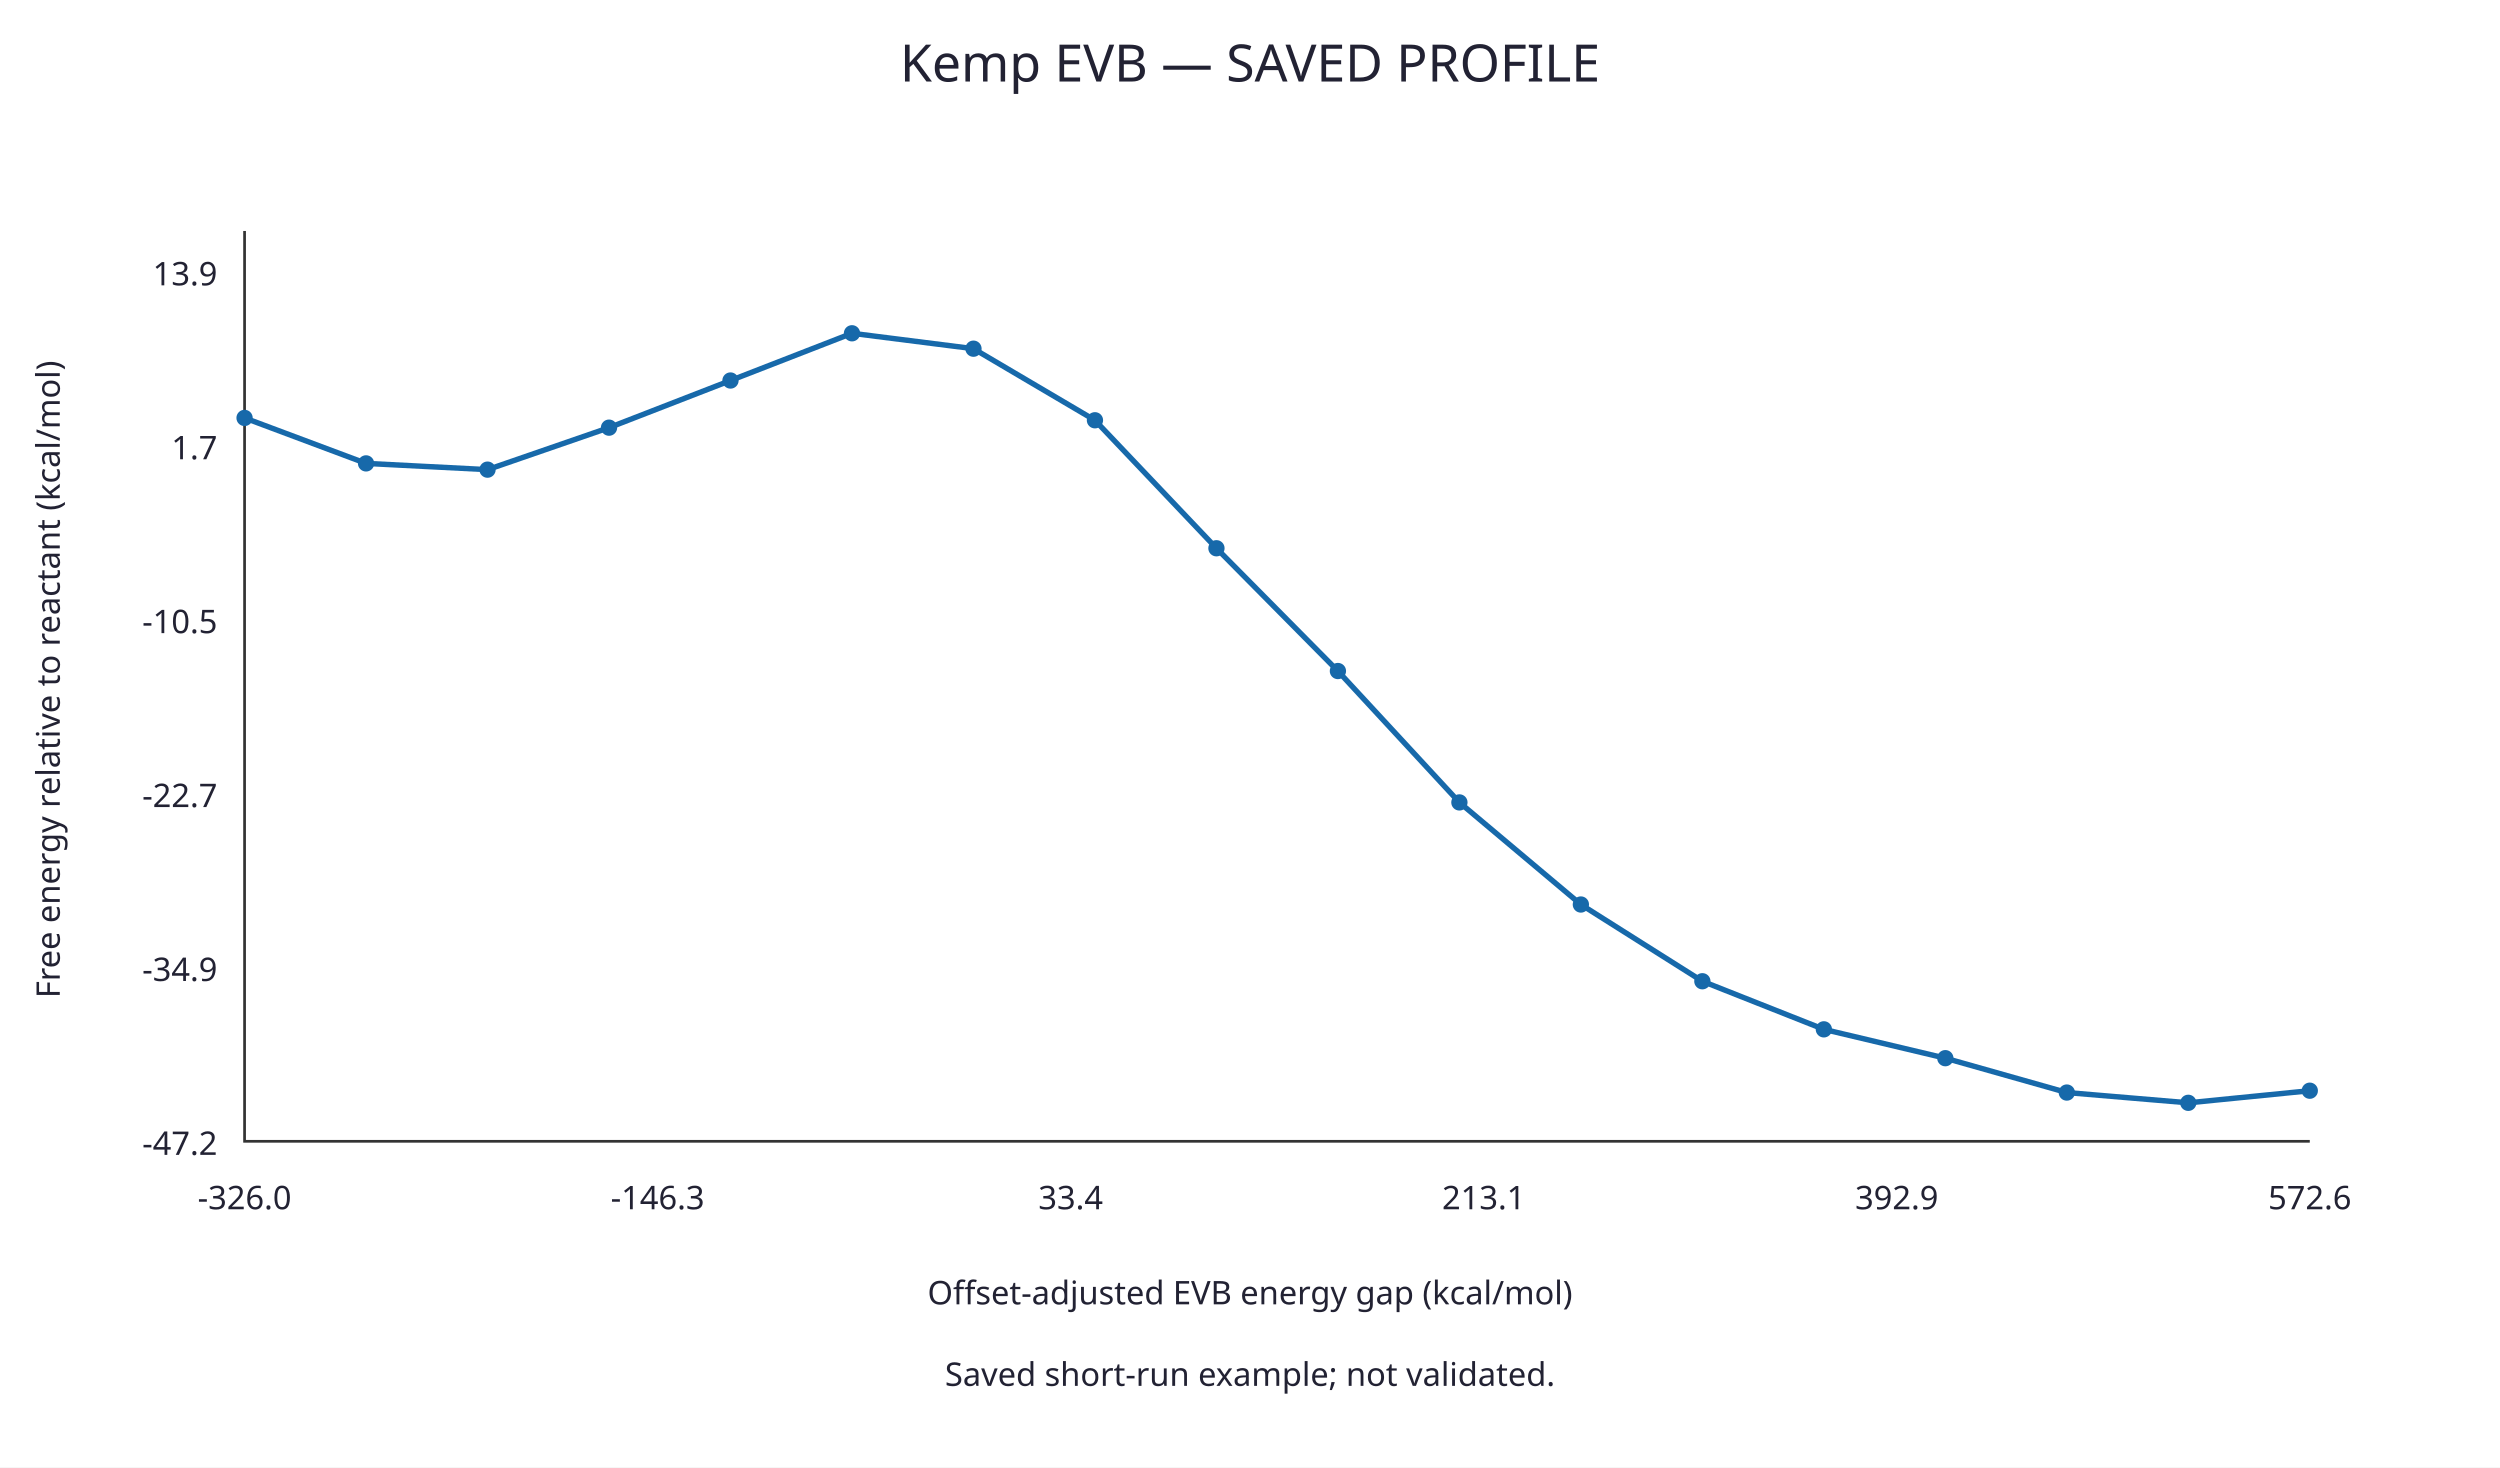
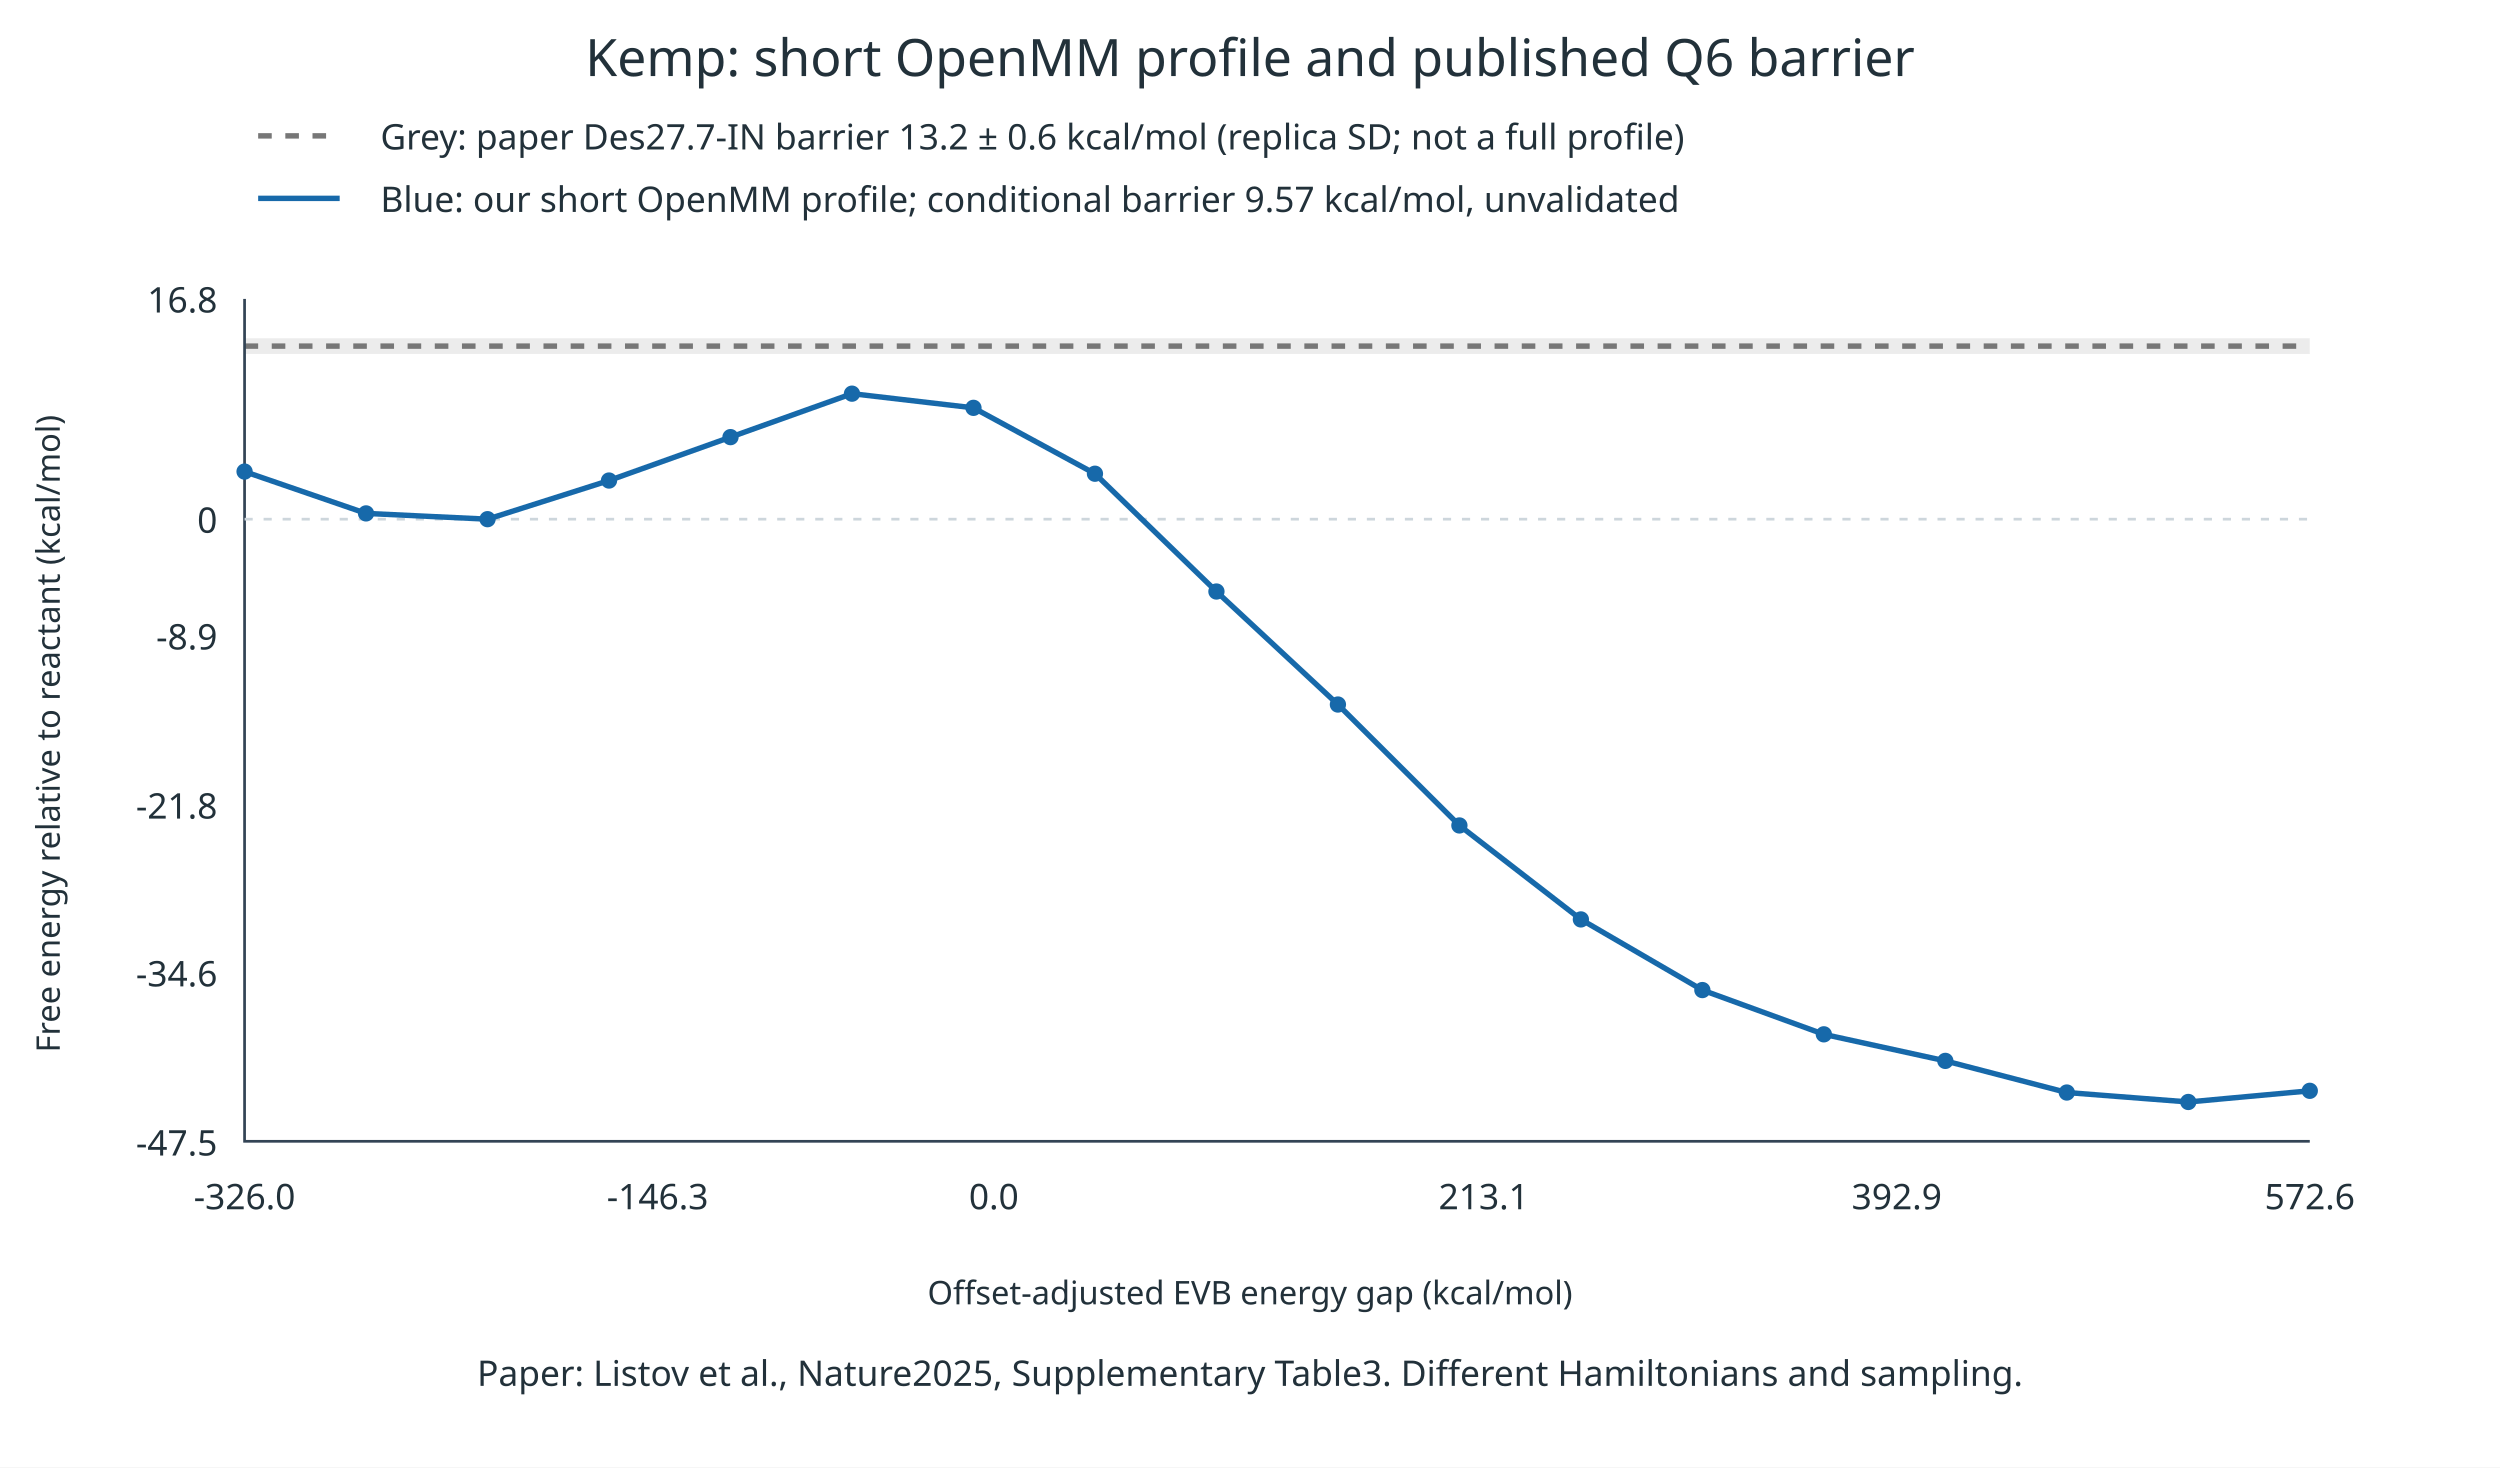
- <svg xmlns="http://www.w3.org/2000/svg" style="max-width:100%;height:auto;display:block;margin:auto" width="920" height="540" viewBox="0 0 920 540">
+ <svg xmlns="http://www.w3.org/2000/svg" width="920" height="540" viewBox="0 0 920 540">
  <rect width="920" height="540" fill="white" />
-   <g font-family="sans-serif" fill="#223">
-     <text x="460" y="30" text-anchor="middle" font-size="19">Kemp EVB — SAVED PROFILE</text>
-     <path d="M90 85V420H850" fill="none" stroke="#333" />
-     <text x="90.00" y="445" text-anchor="middle">-326.0</text>
-     <text x="80" y="425.00" text-anchor="end">-47.2</text>
-     <text x="242.00" y="445" text-anchor="middle">-146.3</text>
-     <text x="80" y="361.00" text-anchor="end">-34.9</text>
-     <text x="394.00" y="445" text-anchor="middle">33.4</text>
-     <text x="80" y="297.00" text-anchor="end">-22.7</text>
-     <text x="546.00" y="445" text-anchor="middle">213.1</text>
-     <text x="80" y="233.00" text-anchor="end">-10.5</text>
-     <text x="698.00" y="445" text-anchor="middle">392.9</text>
-     <text x="80" y="169.00" text-anchor="end">1.7</text>
-     <text x="850.00" y="445" text-anchor="middle">572.6</text>
-     <text x="80" y="105.00" text-anchor="end">13.9</text>
-     <circle cx="90.00" cy="153.80" r="3" fill="#1769aa" />
-     <circle cx="134.71" cy="170.53" r="3" fill="#1769aa" />
-     <circle cx="179.41" cy="172.83" r="3" fill="#1769aa" />
-     <circle cx="224.12" cy="157.38" r="3" fill="#1769aa" />
-     <circle cx="268.82" cy="140.03" r="3" fill="#1769aa" />
-     <circle cx="313.53" cy="122.65" r="3" fill="#1769aa" />
-     <circle cx="358.24" cy="128.32" r="3" fill="#1769aa" />
-     <circle cx="402.94" cy="154.66" r="3" fill="#1769aa" />
-     <circle cx="447.65" cy="201.76" r="3" fill="#1769aa" />
-     <circle cx="492.35" cy="246.94" r="3" fill="#1769aa" />
-     <circle cx="537.06" cy="295.29" r="3" fill="#1769aa" />
-     <circle cx="581.76" cy="332.86" r="3" fill="#1769aa" />
-     <circle cx="626.47" cy="361.10" r="3" fill="#1769aa" />
-     <circle cx="671.18" cy="378.80" r="3" fill="#1769aa" />
-     <circle cx="715.88" cy="389.41" r="3" fill="#1769aa" />
-     <circle cx="760.59" cy="402.06" r="3" fill="#1769aa" />
-     <circle cx="805.29" cy="405.84" r="3" fill="#1769aa" />
-     <circle cx="850.00" cy="401.38" r="3" fill="#1769aa" />
-     <polyline points="90.00,153.80 134.71,170.53 179.41,172.83 224.12,157.38 268.82,140.03 313.53,122.65 358.24,128.32 402.94,154.66 447.65,201.76 492.35,246.94 537.06,295.29 581.76,332.86 626.47,361.10 671.18,378.80 715.88,389.41 760.59,402.06 805.29,405.84 850.00,401.38" fill="none" stroke="#1769aa" stroke-width="2" />
+   <g font-family="sans-serif" fill="#22313a">
+     <text x="460" y="28" text-anchor="middle" font-size="19">Kemp: short OpenMM profile and published Q6 barrier</text>
+     <path d="M95 50H125" stroke="#777" stroke-width="2" stroke-dasharray="5 5" />
+     <text x="140" y="55" font-size="13">Grey: paper Des27.7-IN barrier 13.2 ± 0.6 kcal/mol (replica SD; not a full profile)</text>
+     <path d="M95 73H125" stroke="#1769aa" stroke-width="2" />
+     <text x="140" y="78" font-size="13">Blue: our short OpenMM profile; conditional barrier 9.57 kcal/mol, unvalidated</text>
+     <rect id="paper-barrier-sd" x="90" y="124.474" width="760" height="5.790" fill="#888" opacity="0.16" />
+     <path id="paper-barrier-line" data-value="13.2" d="M90 127.369H850" stroke="#777" stroke-width="2" stroke-dasharray="5 5" />
+     <path d="M90 110V420H850" fill="none" stroke="#345" />
+     <text x="80" y="425.231" text-anchor="end" font-size="13">-47.5</text>
+     <text x="80" y="362.992" text-anchor="end" font-size="13">-34.6</text>
+     <text x="80" y="301.235" text-anchor="end" font-size="13">-21.8</text>
+     <text x="80" y="238.996" text-anchor="end" font-size="13">-8.9</text>
+     <text x="80" y="196.056" text-anchor="end" font-size="13">0</text>
+     <text x="80" y="115.000" text-anchor="end" font-size="13">16.8</text>
+     <text x="90.000" y="445" text-anchor="middle" font-size="13">-326.0</text>
+     <text x="242.000" y="445" text-anchor="middle" font-size="13">-146.3</text>
+     <text x="365.728" y="445" text-anchor="middle" font-size="13">0.0</text>
+     <text x="546.000" y="445" text-anchor="middle" font-size="13">213.1</text>
+     <text x="698.000" y="445" text-anchor="middle" font-size="13">392.9</text>
+     <text x="850.000" y="445" text-anchor="middle" font-size="13">572.6</text>
+     <path d="M90 191.056H850" stroke="#cdd6dc" stroke-dasharray="3 4" />
+     <circle cx="90.000" cy="173.539" r="3" fill="#1769aa" />
+     <circle cx="134.706" cy="188.935" r="3" fill="#1769aa" />
+     <circle cx="179.412" cy="191.056" r="3" fill="#1769aa" />
+     <circle cx="224.118" cy="176.835" r="3" fill="#1769aa" />
+     <circle cx="268.824" cy="160.864" r="3" fill="#1769aa" />
+     <circle cx="313.529" cy="144.870" r="3" fill="#1769aa" />
+     <circle cx="358.235" cy="150.086" r="3" fill="#1769aa" />
+     <circle cx="402.941" cy="174.330" r="3" fill="#1769aa" />
+     <circle cx="447.647" cy="217.678" r="3" fill="#1769aa" />
+     <circle cx="492.353" cy="259.264" r="3" fill="#1769aa" />
+     <circle cx="537.059" cy="303.767" r="3" fill="#1769aa" />
+     <circle cx="581.765" cy="338.349" r="3" fill="#1769aa" />
+     <circle cx="626.471" cy="364.346" r="3" fill="#1769aa" />
+     <circle cx="671.176" cy="380.633" r="3" fill="#1769aa" />
+     <circle cx="715.882" cy="390.407" r="3" fill="#1769aa" />
+     <circle cx="760.588" cy="402.050" r="3" fill="#1769aa" />
+     <circle cx="805.294" cy="405.526" r="3" fill="#1769aa" />
+     <circle cx="850.000" cy="401.421" r="3" fill="#1769aa" />
+     <polyline points="90.000,173.539 134.706,188.935 179.412,191.056 224.118,176.835 268.824,160.864 313.529,144.870 358.235,150.086 402.941,174.330 447.647,217.678 492.353,259.264 537.059,303.767 581.765,338.349 626.471,364.346 671.176,380.633 715.882,390.407 760.588,402.050 805.294,405.526 850.000,401.421" fill="none" stroke="#1769aa" stroke-width="2" />
    <text x="460" y="480" text-anchor="middle">Offset-adjusted EVB energy gap (kcal/mol)</text>
-     <text transform="translate(22 250) rotate(-90)" text-anchor="middle">Free energy relative to reactant (kcal/mol)</text>
-     <text x="460" y="510" text-anchor="middle">Saved short-run example; not validated.</text>
+     <text transform="translate(22 270) rotate(-90)" text-anchor="middle">Free energy relative to reactant (kcal/mol)</text>
+     <text x="460" y="510" text-anchor="middle" font-size="13">Paper: Listov et al., Nature2025, Supplementary Table3. Different Hamiltonians and sampling.</text>
  </g>
</svg>
